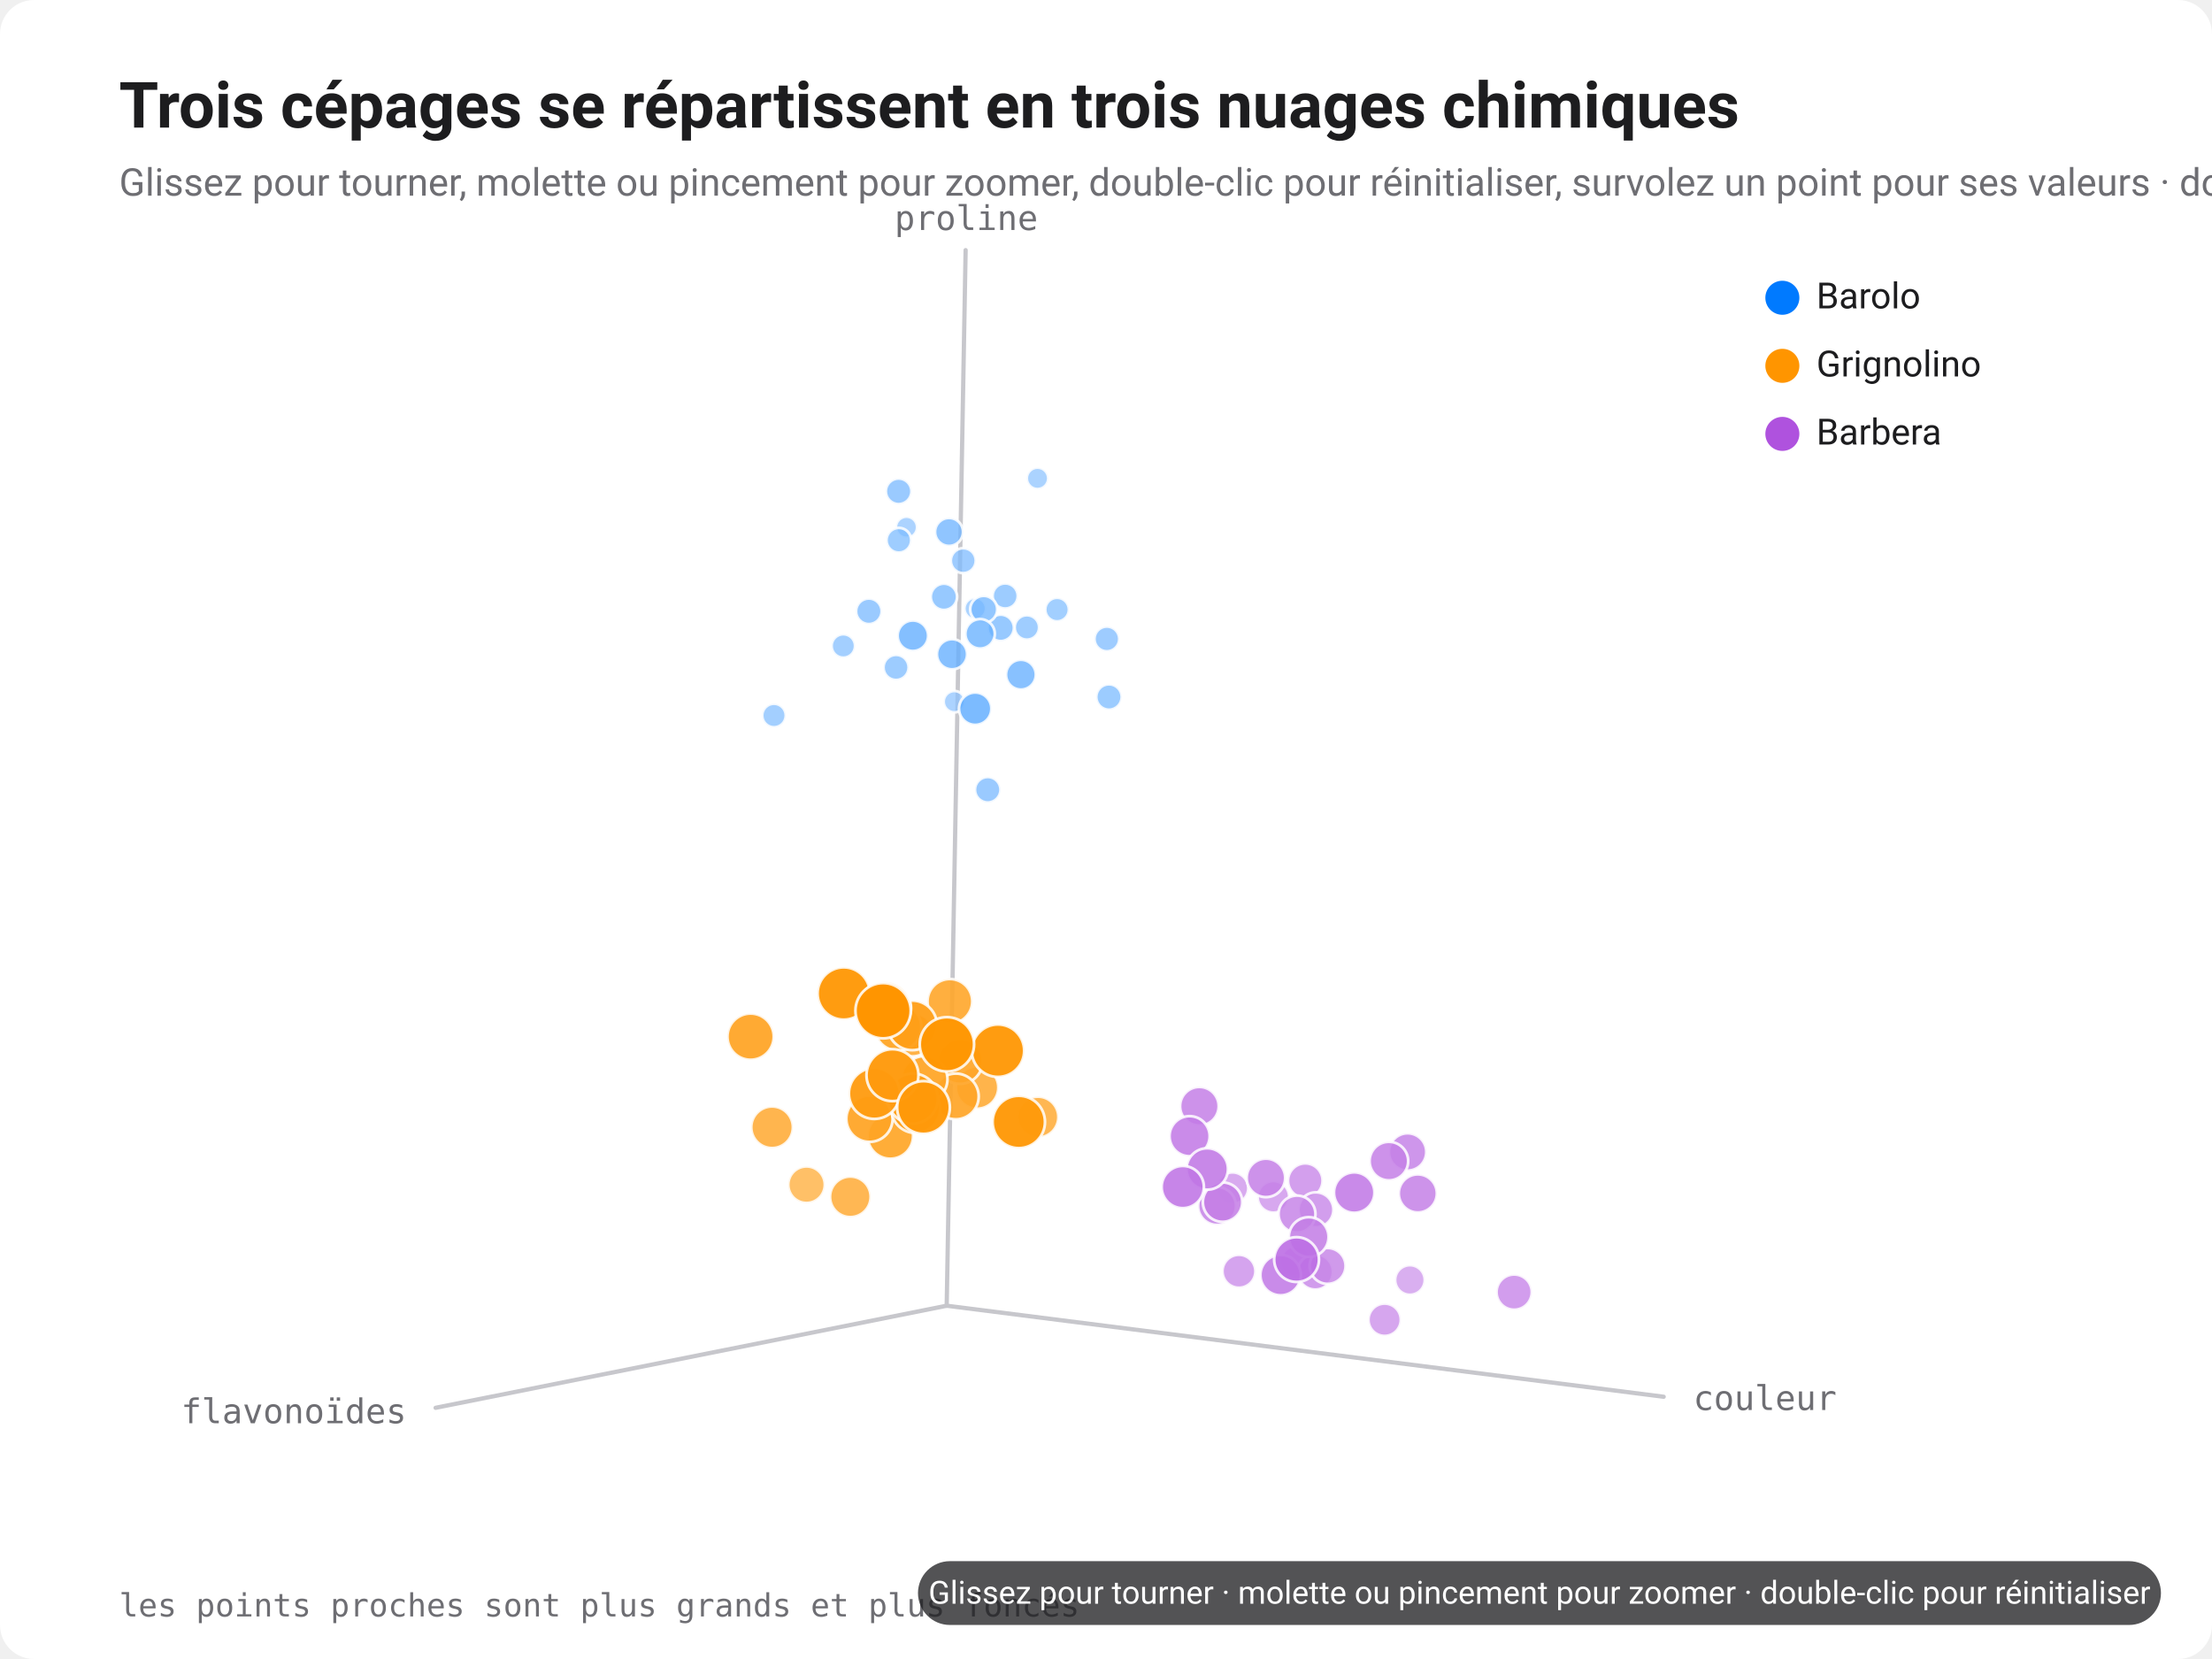
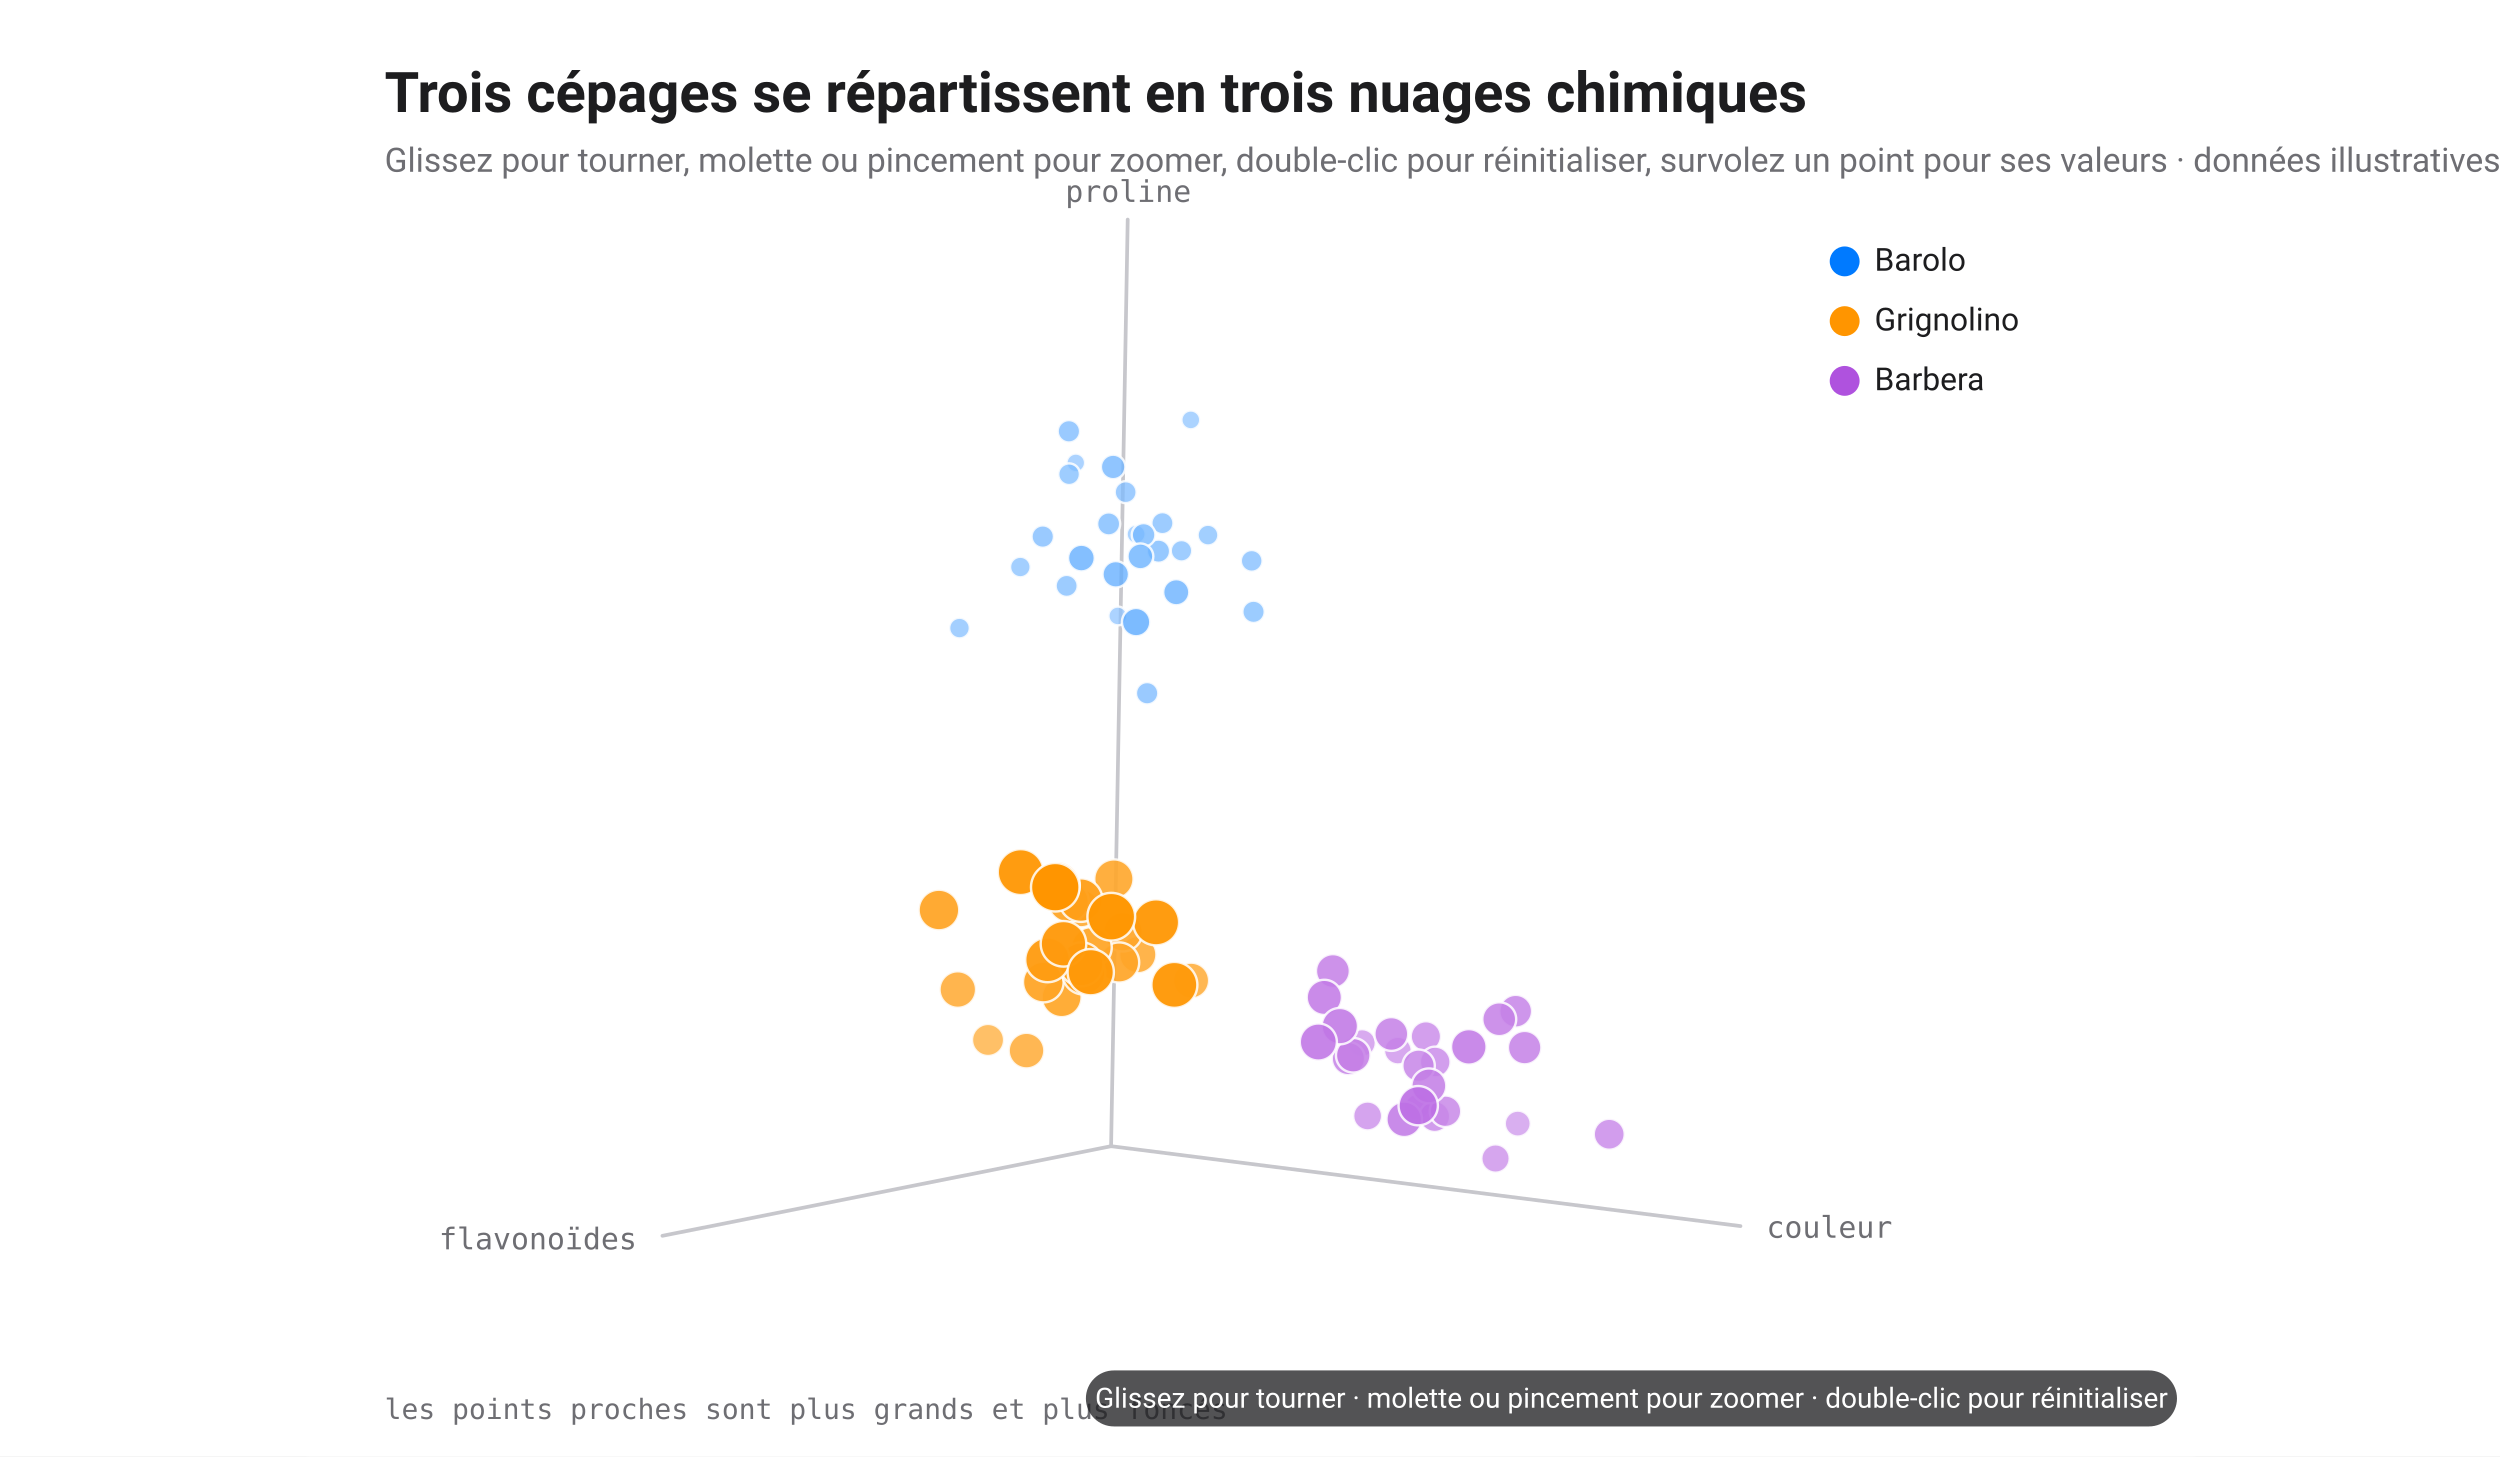
- <svg xmlns="http://www.w3.org/2000/svg" role="img" aria-label="Three grape cultivars fall into three chemistry clouds" width="100%" height="100%" viewBox="0 0 1040 780" preserveAspectRatio="xMidYMid meet" style="max-width:100%;height:auto;touch-action:none" font-family="Roboto, system-ui, sans-serif">
-   <rect width="1040" height="780" rx="16" fill="#FFFFFF" />
-   <text x="56" y="60" font-size="30" font-weight="700" fill="#1D1D1F">Trois cépages se répartissent en trois nuages chimiques</text>
-   <text x="56" y="92" font-size="18" fill="#6E6E73">Glissez pour tourner, molette ou pincement pour zoomer, double-clic pour réinitialiser, survolez un point pour ses valeurs · données illustratives</text>
-   <g class="axes">
-     <line class="axis-arm" data-a="-1.0,1.0,-1.0" data-b="0.9,1.0,-1.0" x1="445.1" y1="613.9" x2="782.2" y2="656.7" stroke="#C7C7CC" stroke-width="2.0" stroke-linecap="round" />
-     <text class="axis-label" data-tip="0.9,1.0,-1.0" data-gap="14.0" x="796.1" y="658.4" font-size="16" font-family="Roboto Mono, ui-monospace, monospace" fill="#6E6E73" text-anchor="start" dominant-baseline="middle">couleur</text>
-     <line class="axis-arm" data-a="-1.0,1.0,-1.0" data-b="-1.0,-0.9,-1.0" x1="445.1" y1="613.9" x2="204.8" y2="661.9" stroke="#C7C7CC" stroke-width="2.0" stroke-linecap="round" />
-     <text class="axis-label" data-tip="-1.0,-0.9,-1.0" data-gap="14.0" x="191.1" y="664.6" font-size="16" font-family="Roboto Mono, ui-monospace, monospace" fill="#6E6E73" text-anchor="end" dominant-baseline="middle">flavonoïdes</text>
-     <line class="axis-arm" data-a="-1.0,1.0,-1.0" data-b="-1.0,1.0,0.9" x1="445.1" y1="613.9" x2="454" y2="117.6" stroke="#C7C7CC" stroke-width="2.0" stroke-linecap="round" />
-     <text class="axis-label" data-tip="-1.0,1.0,0.9" data-gap="14.0" x="454.3" y="103.6" font-size="16" font-family="Roboto Mono, ui-monospace, monospace" fill="#6E6E73" text-anchor="middle" dominant-baseline="middle">proline</text>
-   </g>
-   <g class="cloud">
-     <circle id="p15" data-i="15" cx="426.2" cy="247.9" r="5.00" fill="#8CC3FF" fill-opacity="0.72" stroke="#FFFFFF" stroke-opacity="0.85" stroke-width="1.3" />
-     <circle id="p23" data-i="23" cx="448.7" cy="329.9" r="5.04" fill="#8CC3FF" fill-opacity="0.72" stroke="#FFFFFF" stroke-opacity="0.85" stroke-width="1.3" />
-     <circle id="p16" data-i="16" cx="487.8" cy="224.9" r="5.06" fill="#8BC3FF" fill-opacity="0.72" stroke="#FFFFFF" stroke-opacity="0.85" stroke-width="1.3" />
-     <circle id="p11" data-i="11" cx="458.5" cy="286.1" r="5.10" fill="#8BC2FF" fill-opacity="0.72" stroke="#FFFFFF" stroke-opacity="0.85" stroke-width="1.3" />
-     <circle id="p10" data-i="10" cx="396.5" cy="303.7" r="5.53" fill="#83BEFF" fill-opacity="0.74" stroke="#FFFFFF" stroke-opacity="0.85" stroke-width="1.3" />
-     <circle id="p6" data-i="6" cx="363.9" cy="336.4" r="5.55" fill="#83BEFF" fill-opacity="0.74" stroke="#FFFFFF" stroke-opacity="0.85" stroke-width="1.3" />
-     <circle id="p2" data-i="2" cx="497" cy="286.6" r="5.57" fill="#82BEFF" fill-opacity="0.74" stroke="#FFFFFF" stroke-opacity="0.85" stroke-width="1.3" />
-     <circle id="p12" data-i="12" cx="482.8" cy="295" r="5.76" fill="#7FBCFF" fill-opacity="0.75" stroke="#FFFFFF" stroke-opacity="0.85" stroke-width="1.3" />
-     <circle id="p17" data-i="17" cx="422.6" cy="254" r="5.82" fill="#7EBCFF" fill-opacity="0.75" stroke="#FFFFFF" stroke-opacity="0.85" stroke-width="1.3" />
-     <circle id="p19" data-i="19" cx="520.4" cy="300.4" r="5.84" fill="#7DBBFF" fill-opacity="0.75" stroke="#FFFFFF" stroke-opacity="0.85" stroke-width="1.3" />
-     <circle id="p3" data-i="3" cx="452.9" cy="263.6" r="5.88" fill="#7DBBFF" fill-opacity="0.75" stroke="#FFFFFF" stroke-opacity="0.85" stroke-width="1.3" />
-     <circle id="p1" data-i="1" cx="421.3" cy="313.8" r="5.92" fill="#7CBBFF" fill-opacity="0.75" stroke="#FFFFFF" stroke-opacity="0.85" stroke-width="1.3" />
-     <circle id="p18" data-i="18" cx="472.6" cy="280.2" r="5.92" fill="#7CBBFF" fill-opacity="0.75" stroke="#FFFFFF" stroke-opacity="0.85" stroke-width="1.3" />
-     <circle id="p22" data-i="22" cx="521.4" cy="327.7" r="5.99" fill="#7BBAFF" fill-opacity="0.75" stroke="#FFFFFF" stroke-opacity="0.85" stroke-width="1.3" />
-     <circle id="p8" data-i="8" cx="464.4" cy="371.3" r="6.01" fill="#7BBAFF" fill-opacity="0.76" stroke="#FFFFFF" stroke-opacity="0.85" stroke-width="1.3" />
-     <circle id="p14" data-i="14" cx="422.5" cy="231" r="6.02" fill="#7ABAFF" fill-opacity="0.76" stroke="#FFFFFF" stroke-opacity="0.85" stroke-width="1.3" />
-     <circle id="p21" data-i="21" cx="408.5" cy="287.4" r="6.02" fill="#7ABAFF" fill-opacity="0.76" stroke="#FFFFFF" stroke-opacity="0.85" stroke-width="1.3" />
-     <circle id="p9" data-i="9" cx="443.8" cy="280.6" r="6.19" fill="#77B8FF" fill-opacity="0.76" stroke="#FFFFFF" stroke-opacity="0.85" stroke-width="1.3" />
-     <circle id="p0" data-i="0" cx="470.5" cy="295.2" r="6.22" fill="#77B8FF" fill-opacity="0.76" stroke="#FFFFFF" stroke-opacity="0.85" stroke-width="1.3" />
-     <circle id="p13" data-i="13" cx="462.5" cy="286.5" r="6.35" fill="#74B7FF" fill-opacity="0.77" stroke="#FFFFFF" stroke-opacity="0.85" stroke-width="1.3" />
-     <circle id="p24" data-i="24" cx="446.2" cy="250.1" r="6.58" fill="#71B5FF" fill-opacity="0.78" stroke="#FFFFFF" stroke-opacity="0.85" stroke-width="1.3" />
-     <circle id="p69" data-i="69" cx="609.3" cy="592.7" r="6.90" fill="#D19BEC" fill-opacity="0.79" stroke="#FFFFFF" stroke-opacity="0.85" stroke-width="1.3" />
-     <circle id="p20" data-i="20" cx="460.8" cy="298" r="6.92" fill="#6BB2FF" fill-opacity="0.79" stroke="#FFFFFF" stroke-opacity="0.85" stroke-width="1.3" />
-     <circle id="p66" data-i="66" cx="662.9" cy="601.8" r="6.97" fill="#D09AEC" fill-opacity="0.79" stroke="#FFFFFF" stroke-opacity="0.85" stroke-width="1.3" />
-     <circle id="p25" data-i="25" cx="480" cy="317.2" r="7.01" fill="#69B1FF" fill-opacity="0.79" stroke="#FFFFFF" stroke-opacity="0.85" stroke-width="1.3" />
-     <circle id="p4" data-i="4" cx="447.6" cy="307.6" r="7.10" fill="#67B0FF" fill-opacity="0.79" stroke="#FFFFFF" stroke-opacity="0.85" stroke-width="1.3" />
-     <circle id="p7" data-i="7" cx="429.2" cy="298.9" r="7.17" fill="#66AFFF" fill-opacity="0.80" stroke="#FFFFFF" stroke-opacity="0.85" stroke-width="1.3" />
-     <circle id="p71" data-i="71" cx="579.5" cy="558.6" r="7.40" fill="#CE95EB" fill-opacity="0.80" stroke="#FFFFFF" stroke-opacity="0.85" stroke-width="1.3" />
-     <circle id="p74" data-i="74" cx="598.7" cy="562.7" r="7.43" fill="#CE94EB" fill-opacity="0.81" stroke="#FFFFFF" stroke-opacity="0.85" stroke-width="1.3" />
-     <circle id="p70" data-i="70" cx="651" cy="620.5" r="7.61" fill="#CD92EA" fill-opacity="0.81" stroke="#FFFFFF" stroke-opacity="0.85" stroke-width="1.3" />
-     <circle id="p5" data-i="5" cx="458.5" cy="333.2" r="7.61" fill="#5EABFF" fill-opacity="0.81" stroke="#FFFFFF" stroke-opacity="0.85" stroke-width="1.3" />
-     <circle id="p73" data-i="73" cx="582.5" cy="597.7" r="7.75" fill="#CC90EA" fill-opacity="0.82" stroke="#FFFFFF" stroke-opacity="0.85" stroke-width="1.3" />
-     <circle id="p77" data-i="77" cx="613.7" cy="555.1" r="8.13" fill="#CA8CE9" fill-opacity="0.83" stroke="#FFFFFF" stroke-opacity="0.85" stroke-width="1.3" />
-     <circle id="p59" data-i="59" cx="618.7" cy="568.8" r="8.22" fill="#C98BE9" fill-opacity="0.83" stroke="#FFFFFF" stroke-opacity="0.85" stroke-width="1.3" />
-     <circle id="p68" data-i="68" cx="711.9" cy="607.5" r="8.29" fill="#C98AE9" fill-opacity="0.83" stroke="#FFFFFF" stroke-opacity="0.85" stroke-width="1.3" />
-     <circle id="p72" data-i="72" cx="618.4" cy="598" r="8.31" fill="#C98AE9" fill-opacity="0.84" stroke="#FFFFFF" stroke-opacity="0.85" stroke-width="1.3" />
-     <circle id="p56" data-i="56" cx="624.2" cy="595.2" r="8.44" fill="#C888E8" fill-opacity="0.84" stroke="#FFFFFF" stroke-opacity="0.85" stroke-width="1.3" />
-     <circle id="p42" data-i="42" cx="379.2" cy="557" r="8.60" fill="#FFB54D" fill-opacity="0.85" stroke="#FFFFFF" stroke-opacity="0.85" stroke-width="1.3" />
-     <circle id="p61" data-i="61" cx="609.8" cy="570.8" r="8.68" fill="#C785E8" fill-opacity="0.85" stroke="#FFFFFF" stroke-opacity="0.85" stroke-width="1.3" />
-     <circle id="p65" data-i="65" cx="661.8" cy="541.6" r="8.78" fill="#C684E8" fill-opacity="0.85" stroke="#FFFFFF" stroke-opacity="0.85" stroke-width="1.3" />
-     <circle id="p76" data-i="76" cx="572.2" cy="567" r="8.91" fill="#C583E7" fill-opacity="0.86" stroke="#FFFFFF" stroke-opacity="0.85" stroke-width="1.3" />
-     <circle id="p62" data-i="62" cx="666.6" cy="561.1" r="8.96" fill="#C582E7" fill-opacity="0.86" stroke="#FFFFFF" stroke-opacity="0.85" stroke-width="1.3" />
-     <circle id="p60" data-i="60" cx="595.2" cy="553.8" r="9.05" fill="#C581E7" fill-opacity="0.86" stroke="#FFFFFF" stroke-opacity="0.85" stroke-width="1.3" />
-     <circle id="p52" data-i="52" cx="563.9" cy="520.1" r="9.07" fill="#C581E7" fill-opacity="0.86" stroke="#FFFFFF" stroke-opacity="0.85" stroke-width="1.3" />
-     <circle id="p67" data-i="67" cx="653" cy="545.9" r="9.07" fill="#C581E7" fill-opacity="0.86" stroke="#FFFFFF" stroke-opacity="0.85" stroke-width="1.3" />
-     <circle id="p53" data-i="53" cx="574.8" cy="565.2" r="9.26" fill="#C47EE6" fill-opacity="0.87" stroke="#FFFFFF" stroke-opacity="0.85" stroke-width="1.3" />
-     <circle id="p57" data-i="57" cx="615.3" cy="581.6" r="9.34" fill="#C37EE6" fill-opacity="0.87" stroke="#FFFFFF" stroke-opacity="0.85" stroke-width="1.3" />
-     <circle id="p58" data-i="58" cx="559.3" cy="534.2" r="9.43" fill="#C37CE6" fill-opacity="0.88" stroke="#FFFFFF" stroke-opacity="0.85" stroke-width="1.3" />
-     <circle id="p75" data-i="75" cx="602.1" cy="599.5" r="9.51" fill="#C27CE6" fill-opacity="0.88" stroke="#FFFFFF" stroke-opacity="0.85" stroke-width="1.3" />
-     <circle id="p64" data-i="64" cx="636.7" cy="560.7" r="9.51" fill="#C27BE6" fill-opacity="0.88" stroke="#FFFFFF" stroke-opacity="0.85" stroke-width="1.3" />
-     <circle id="p32" data-i="32" cx="399.8" cy="562.7" r="9.55" fill="#FFAE3C" fill-opacity="0.88" stroke="#FFFFFF" stroke-opacity="0.85" stroke-width="1.3" />
-     <circle id="p34" data-i="34" cx="488" cy="525.2" r="9.61" fill="#FFAE3B" fill-opacity="0.88" stroke="#FFFFFF" stroke-opacity="0.85" stroke-width="1.3" />
-     <circle id="p63" data-i="63" cx="567.6" cy="549.6" r="9.74" fill="#C179E5" fill-opacity="0.89" stroke="#FFFFFF" stroke-opacity="0.85" stroke-width="1.3" />
-     <circle id="p33" data-i="33" cx="363" cy="530" r="9.79" fill="#FFAC38" fill-opacity="0.89" stroke="#FFFFFF" stroke-opacity="0.85" stroke-width="1.3" />
-     <circle id="p55" data-i="55" cx="556.1" cy="558.1" r="9.93" fill="#C076E5" fill-opacity="0.89" stroke="#FFFFFF" stroke-opacity="0.85" stroke-width="1.3" />
-     <circle id="p26" data-i="26" cx="459.4" cy="511.3" r="9.98" fill="#FFAB35" fill-opacity="0.89" stroke="#FFFFFF" stroke-opacity="0.85" stroke-width="1.3" />
-     <circle id="p39" data-i="39" cx="429" cy="486.5" r="10.17" fill="#FFAA32" fill-opacity="0.90" stroke="#FFFFFF" stroke-opacity="0.85" stroke-width="1.3" />
-     <circle id="p29" data-i="29" cx="446.6" cy="470.8" r="10.51" fill="#FFA72C" fill-opacity="0.91" stroke="#FFFFFF" stroke-opacity="0.85" stroke-width="1.3" />
-     <circle id="p54" data-i="54" cx="609.6" cy="592.2" r="10.53" fill="#BD6FE4" fill-opacity="0.91" stroke="#FFFFFF" stroke-opacity="0.85" stroke-width="1.3" />
-     <circle id="p49" data-i="49" cx="451.4" cy="499" r="10.60" fill="#FFA62A" fill-opacity="0.92" stroke="#FFFFFF" stroke-opacity="0.85" stroke-width="1.3" />
-     <circle id="p47" data-i="47" cx="418.6" cy="534.1" r="10.70" fill="#FFA628" fill-opacity="0.92" stroke="#FFFFFF" stroke-opacity="0.85" stroke-width="1.3" />
-     <circle id="p30" data-i="30" cx="449.4" cy="515.5" r="10.75" fill="#FFA527" fill-opacity="0.92" stroke="#FFFFFF" stroke-opacity="0.85" stroke-width="1.3" />
-     <circle id="p27" data-i="27" cx="434.6" cy="507.4" r="10.86" fill="#FFA526" fill-opacity="0.93" stroke="#FFFFFF" stroke-opacity="0.85" stroke-width="1.3" />
-     <circle id="p50" data-i="50" cx="408.8" cy="526" r="10.88" fill="#FFA425" fill-opacity="0.93" stroke="#FFFFFF" stroke-opacity="0.85" stroke-width="1.3" />
-     <circle id="p41" data-i="41" cx="352.9" cy="487.4" r="10.88" fill="#FFA425" fill-opacity="0.93" stroke="#FFFFFF" stroke-opacity="0.85" stroke-width="1.3" />
-     <circle id="p35" data-i="35" cx="422.2" cy="483" r="10.98" fill="#FFA423" fill-opacity="0.93" stroke="#FFFFFF" stroke-opacity="0.85" stroke-width="1.3" />
-     <circle id="p51" data-i="51" cx="430.5" cy="521.2" r="11.50" fill="#FFA01A" fill-opacity="0.95" stroke="#FFFFFF" stroke-opacity="0.85" stroke-width="1.3" />
-     <circle id="p36" data-i="36" cx="428.9" cy="482.1" r="11.66" fill="#FF9F18" fill-opacity="0.95" stroke="#FFFFFF" stroke-opacity="0.85" stroke-width="1.3" />
-     <circle id="p40" data-i="40" cx="429.2" cy="516.5" r="11.78" fill="#FF9E15" fill-opacity="0.96" stroke="#FFFFFF" stroke-opacity="0.85" stroke-width="1.3" />
-     <circle id="p28" data-i="28" cx="411.1" cy="514.1" r="11.98" fill="#FF9C12" fill-opacity="0.96" stroke="#FFFFFF" stroke-opacity="0.85" stroke-width="1.3" />
-     <circle id="p38" data-i="38" cx="419.6" cy="505.5" r="12.21" fill="#FF9B0E" fill-opacity="0.97" stroke="#FFFFFF" stroke-opacity="0.85" stroke-width="1.3" />
-     <circle id="p48" data-i="48" cx="396.7" cy="467.1" r="12.30" fill="#FF9A0C" fill-opacity="0.98" stroke="#FFFFFF" stroke-opacity="0.85" stroke-width="1.3" />
-     <circle id="p45" data-i="45" cx="479" cy="527.5" r="12.31" fill="#FF9A0C" fill-opacity="0.98" stroke="#FFFFFF" stroke-opacity="0.85" stroke-width="1.3" />
-     <circle id="p31" data-i="31" cx="469.2" cy="494" r="12.33" fill="#FF9A0C" fill-opacity="0.98" stroke="#FFFFFF" stroke-opacity="0.85" stroke-width="1.3" />
-     <circle id="p46" data-i="46" cx="416" cy="474" r="12.35" fill="#FF9A0B" fill-opacity="0.98" stroke="#FFFFFF" stroke-opacity="0.85" stroke-width="1.3" />
-     <circle id="p37" data-i="37" cx="434.2" cy="520.7" r="12.40" fill="#FF990A" fill-opacity="0.98" stroke="#FFFFFF" stroke-opacity="0.85" stroke-width="1.3" />
-     <circle id="p43" data-i="43" cx="445.2" cy="491" r="12.78" fill="#FF9704" fill-opacity="0.99" stroke="#FFFFFF" stroke-opacity="0.85" stroke-width="1.3" />
-     <circle id="p44" data-i="44" cx="415.2" cy="475.2" r="13.00" fill="#FF9500" fill-opacity="1.00" stroke="#FFFFFF" stroke-opacity="0.85" stroke-width="1.3" />
-   </g>
-   <circle cx="838" cy="140" r="8" fill="#007AFF" />
-   <text x="854" y="145" font-size="17" fill="#1D1D1F">Barolo</text>
-   <circle cx="838" cy="172" r="8" fill="#FF9500" />
-   <text x="854" y="177" font-size="17" fill="#1D1D1F">Grignolino</text>
-   <circle cx="838" cy="204" r="8" fill="#AF52DE" />
-   <text x="854" y="209" font-size="17" fill="#1D1D1F">Barbera</text>
-   <text x="56" y="760" font-size="15" font-family="Roboto Mono, ui-monospace, monospace" fill="#6E6E73">les points proches sont plus grands et plus foncés</text>
-   <g id="hint" opacity="0.92" pointer-events="none" style="transition:opacity .45s ease">
-     <rect x="431.6" y="734" width="584.4" height="30" rx="15" fill="#1D1D1F" fill-opacity="0.82" />
-     <text x="723.8" y="754" font-size="15" font-family="Roboto, system-ui, sans-serif" fill="#FFFFFF" text-anchor="middle">Glissez pour tourner · molette ou pincement pour zoomer · double-clic pour réinitialiser</text>
-   </g>
-   <g data-fs-internal="" role="button" tabindex="0" aria-label="Toggle fullscreen" transform="translate(992,14)" style="display:none;cursor:pointer">
-     <rect x="0" y="0" width="34" height="34" rx="8" fill="#F2F3F5" />
-     <path d="M6 13 V6 h7 M28 13 V6 h-7 M6 21 v7 h7 M28 21 v7 h-7" fill="none" stroke="#1D1D1F" stroke-width="2" stroke-linecap="round" />
+ <svg xmlns="http://www.w3.org/2000/svg" role="img" aria-label="Three grape cultivars fall into three chemistry clouds" width="100%" height="100%" viewBox="0 0 1339 780" preserveAspectRatio="xMidYMid meet" style="max-width:100%;height:auto;touch-action:none" font-family="Roboto, system-ui, sans-serif">
+   <rect width="1339" height="780" fill="#FFFFFF" />
+   <g transform="translate(150,0)">
+     <rect width="1040" height="780" rx="16" fill="#FFFFFF" />
+     <text x="56" y="60" font-size="30" font-weight="700" fill="#1D1D1F">Trois cépages se répartissent en trois nuages chimiques</text>
+     <text x="56" y="92" font-size="18" fill="#6E6E73">Glissez pour tourner, molette ou pincement pour zoomer, double-clic pour réinitialiser, survolez un point pour ses valeurs · données illustratives</text>
+     <g class="axes">
+       <line class="axis-arm" data-a="-1.0,1.0,-1.0" data-b="0.9,1.0,-1.0" x1="445.1" y1="613.9" x2="782.2" y2="656.7" stroke="#C7C7CC" stroke-width="2.0" stroke-linecap="round" />
+       <text class="axis-label" data-tip="0.9,1.0,-1.0" data-gap="14.0" x="796.1" y="658.4" font-size="16" font-family="Roboto Mono, ui-monospace, monospace" fill="#6E6E73" text-anchor="start" dominant-baseline="middle">couleur</text>
+       <line class="axis-arm" data-a="-1.0,1.0,-1.0" data-b="-1.0,-0.9,-1.0" x1="445.1" y1="613.9" x2="204.8" y2="661.9" stroke="#C7C7CC" stroke-width="2.0" stroke-linecap="round" />
+       <text class="axis-label" data-tip="-1.0,-0.9,-1.0" data-gap="14.0" x="191.1" y="664.6" font-size="16" font-family="Roboto Mono, ui-monospace, monospace" fill="#6E6E73" text-anchor="end" dominant-baseline="middle">flavonoïdes</text>
+       <line class="axis-arm" data-a="-1.0,1.0,-1.0" data-b="-1.0,1.0,0.9" x1="445.1" y1="613.9" x2="454" y2="117.6" stroke="#C7C7CC" stroke-width="2.0" stroke-linecap="round" />
+       <text class="axis-label" data-tip="-1.0,1.0,0.9" data-gap="14.0" x="454.3" y="103.6" font-size="16" font-family="Roboto Mono, ui-monospace, monospace" fill="#6E6E73" text-anchor="middle" dominant-baseline="middle">proline</text>
+     </g>
+     <g class="cloud">
+       <circle id="p15" data-i="15" cx="426.2" cy="247.9" r="5.00" fill="#8CC3FF" fill-opacity="0.72" stroke="#FFFFFF" stroke-opacity="0.85" stroke-width="1.3" />
+       <circle id="p23" data-i="23" cx="448.7" cy="329.9" r="5.04" fill="#8CC3FF" fill-opacity="0.72" stroke="#FFFFFF" stroke-opacity="0.85" stroke-width="1.3" />
+       <circle id="p16" data-i="16" cx="487.8" cy="224.9" r="5.06" fill="#8BC3FF" fill-opacity="0.72" stroke="#FFFFFF" stroke-opacity="0.85" stroke-width="1.3" />
+       <circle id="p11" data-i="11" cx="458.5" cy="286.1" r="5.10" fill="#8BC2FF" fill-opacity="0.72" stroke="#FFFFFF" stroke-opacity="0.85" stroke-width="1.3" />
+       <circle id="p10" data-i="10" cx="396.5" cy="303.7" r="5.53" fill="#83BEFF" fill-opacity="0.74" stroke="#FFFFFF" stroke-opacity="0.85" stroke-width="1.3" />
+       <circle id="p6" data-i="6" cx="363.9" cy="336.4" r="5.55" fill="#83BEFF" fill-opacity="0.74" stroke="#FFFFFF" stroke-opacity="0.85" stroke-width="1.3" />
+       <circle id="p2" data-i="2" cx="497" cy="286.6" r="5.57" fill="#82BEFF" fill-opacity="0.74" stroke="#FFFFFF" stroke-opacity="0.85" stroke-width="1.3" />
+       <circle id="p12" data-i="12" cx="482.8" cy="295" r="5.76" fill="#7FBCFF" fill-opacity="0.75" stroke="#FFFFFF" stroke-opacity="0.85" stroke-width="1.3" />
+       <circle id="p17" data-i="17" cx="422.6" cy="254" r="5.82" fill="#7EBCFF" fill-opacity="0.75" stroke="#FFFFFF" stroke-opacity="0.85" stroke-width="1.3" />
+       <circle id="p19" data-i="19" cx="520.4" cy="300.4" r="5.84" fill="#7DBBFF" fill-opacity="0.75" stroke="#FFFFFF" stroke-opacity="0.85" stroke-width="1.3" />
+       <circle id="p3" data-i="3" cx="452.9" cy="263.6" r="5.88" fill="#7DBBFF" fill-opacity="0.75" stroke="#FFFFFF" stroke-opacity="0.85" stroke-width="1.3" />
+       <circle id="p1" data-i="1" cx="421.3" cy="313.8" r="5.92" fill="#7CBBFF" fill-opacity="0.75" stroke="#FFFFFF" stroke-opacity="0.85" stroke-width="1.3" />
+       <circle id="p18" data-i="18" cx="472.6" cy="280.2" r="5.92" fill="#7CBBFF" fill-opacity="0.75" stroke="#FFFFFF" stroke-opacity="0.85" stroke-width="1.3" />
+       <circle id="p22" data-i="22" cx="521.4" cy="327.7" r="5.99" fill="#7BBAFF" fill-opacity="0.75" stroke="#FFFFFF" stroke-opacity="0.85" stroke-width="1.3" />
+       <circle id="p8" data-i="8" cx="464.4" cy="371.3" r="6.01" fill="#7BBAFF" fill-opacity="0.76" stroke="#FFFFFF" stroke-opacity="0.85" stroke-width="1.3" />
+       <circle id="p14" data-i="14" cx="422.5" cy="231" r="6.02" fill="#7ABAFF" fill-opacity="0.76" stroke="#FFFFFF" stroke-opacity="0.85" stroke-width="1.3" />
+       <circle id="p21" data-i="21" cx="408.5" cy="287.4" r="6.02" fill="#7ABAFF" fill-opacity="0.76" stroke="#FFFFFF" stroke-opacity="0.85" stroke-width="1.3" />
+       <circle id="p9" data-i="9" cx="443.8" cy="280.6" r="6.19" fill="#77B8FF" fill-opacity="0.76" stroke="#FFFFFF" stroke-opacity="0.85" stroke-width="1.3" />
+       <circle id="p0" data-i="0" cx="470.5" cy="295.2" r="6.22" fill="#77B8FF" fill-opacity="0.76" stroke="#FFFFFF" stroke-opacity="0.85" stroke-width="1.3" />
+       <circle id="p13" data-i="13" cx="462.5" cy="286.5" r="6.35" fill="#74B7FF" fill-opacity="0.77" stroke="#FFFFFF" stroke-opacity="0.85" stroke-width="1.3" />
+       <circle id="p24" data-i="24" cx="446.2" cy="250.1" r="6.58" fill="#71B5FF" fill-opacity="0.78" stroke="#FFFFFF" stroke-opacity="0.85" stroke-width="1.3" />
+       <circle id="p69" data-i="69" cx="609.3" cy="592.7" r="6.90" fill="#D19BEC" fill-opacity="0.79" stroke="#FFFFFF" stroke-opacity="0.85" stroke-width="1.3" />
+       <circle id="p20" data-i="20" cx="460.8" cy="298" r="6.92" fill="#6BB2FF" fill-opacity="0.79" stroke="#FFFFFF" stroke-opacity="0.85" stroke-width="1.3" />
+       <circle id="p66" data-i="66" cx="662.9" cy="601.8" r="6.97" fill="#D09AEC" fill-opacity="0.79" stroke="#FFFFFF" stroke-opacity="0.85" stroke-width="1.3" />
+       <circle id="p25" data-i="25" cx="480" cy="317.2" r="7.01" fill="#69B1FF" fill-opacity="0.79" stroke="#FFFFFF" stroke-opacity="0.85" stroke-width="1.3" />
+       <circle id="p4" data-i="4" cx="447.6" cy="307.6" r="7.10" fill="#67B0FF" fill-opacity="0.79" stroke="#FFFFFF" stroke-opacity="0.85" stroke-width="1.3" />
+       <circle id="p7" data-i="7" cx="429.2" cy="298.9" r="7.17" fill="#66AFFF" fill-opacity="0.80" stroke="#FFFFFF" stroke-opacity="0.85" stroke-width="1.3" />
+       <circle id="p71" data-i="71" cx="579.5" cy="558.6" r="7.40" fill="#CE95EB" fill-opacity="0.80" stroke="#FFFFFF" stroke-opacity="0.85" stroke-width="1.3" />
+       <circle id="p74" data-i="74" cx="598.7" cy="562.7" r="7.43" fill="#CE94EB" fill-opacity="0.81" stroke="#FFFFFF" stroke-opacity="0.85" stroke-width="1.3" />
+       <circle id="p70" data-i="70" cx="651" cy="620.5" r="7.61" fill="#CD92EA" fill-opacity="0.81" stroke="#FFFFFF" stroke-opacity="0.85" stroke-width="1.3" />
+       <circle id="p5" data-i="5" cx="458.5" cy="333.2" r="7.61" fill="#5EABFF" fill-opacity="0.81" stroke="#FFFFFF" stroke-opacity="0.85" stroke-width="1.3" />
+       <circle id="p73" data-i="73" cx="582.5" cy="597.7" r="7.75" fill="#CC90EA" fill-opacity="0.82" stroke="#FFFFFF" stroke-opacity="0.85" stroke-width="1.3" />
+       <circle id="p77" data-i="77" cx="613.7" cy="555.1" r="8.13" fill="#CA8CE9" fill-opacity="0.83" stroke="#FFFFFF" stroke-opacity="0.85" stroke-width="1.3" />
+       <circle id="p59" data-i="59" cx="618.7" cy="568.8" r="8.22" fill="#C98BE9" fill-opacity="0.83" stroke="#FFFFFF" stroke-opacity="0.85" stroke-width="1.3" />
+       <circle id="p68" data-i="68" cx="711.9" cy="607.5" r="8.29" fill="#C98AE9" fill-opacity="0.83" stroke="#FFFFFF" stroke-opacity="0.85" stroke-width="1.3" />
+       <circle id="p72" data-i="72" cx="618.4" cy="598" r="8.31" fill="#C98AE9" fill-opacity="0.84" stroke="#FFFFFF" stroke-opacity="0.85" stroke-width="1.3" />
+       <circle id="p56" data-i="56" cx="624.2" cy="595.2" r="8.44" fill="#C888E8" fill-opacity="0.84" stroke="#FFFFFF" stroke-opacity="0.85" stroke-width="1.3" />
+       <circle id="p42" data-i="42" cx="379.2" cy="557" r="8.60" fill="#FFB54D" fill-opacity="0.85" stroke="#FFFFFF" stroke-opacity="0.85" stroke-width="1.3" />
+       <circle id="p61" data-i="61" cx="609.8" cy="570.8" r="8.68" fill="#C785E8" fill-opacity="0.85" stroke="#FFFFFF" stroke-opacity="0.85" stroke-width="1.3" />
+       <circle id="p65" data-i="65" cx="661.8" cy="541.6" r="8.78" fill="#C684E8" fill-opacity="0.85" stroke="#FFFFFF" stroke-opacity="0.85" stroke-width="1.3" />
+       <circle id="p76" data-i="76" cx="572.2" cy="567" r="8.91" fill="#C583E7" fill-opacity="0.86" stroke="#FFFFFF" stroke-opacity="0.85" stroke-width="1.3" />
+       <circle id="p62" data-i="62" cx="666.6" cy="561.1" r="8.96" fill="#C582E7" fill-opacity="0.86" stroke="#FFFFFF" stroke-opacity="0.85" stroke-width="1.3" />
+       <circle id="p60" data-i="60" cx="595.2" cy="553.8" r="9.05" fill="#C581E7" fill-opacity="0.86" stroke="#FFFFFF" stroke-opacity="0.85" stroke-width="1.3" />
+       <circle id="p52" data-i="52" cx="563.9" cy="520.1" r="9.07" fill="#C581E7" fill-opacity="0.86" stroke="#FFFFFF" stroke-opacity="0.85" stroke-width="1.3" />
+       <circle id="p67" data-i="67" cx="653" cy="545.9" r="9.07" fill="#C581E7" fill-opacity="0.86" stroke="#FFFFFF" stroke-opacity="0.85" stroke-width="1.3" />
+       <circle id="p53" data-i="53" cx="574.8" cy="565.2" r="9.26" fill="#C47EE6" fill-opacity="0.87" stroke="#FFFFFF" stroke-opacity="0.85" stroke-width="1.3" />
+       <circle id="p57" data-i="57" cx="615.3" cy="581.6" r="9.34" fill="#C37EE6" fill-opacity="0.87" stroke="#FFFFFF" stroke-opacity="0.85" stroke-width="1.3" />
+       <circle id="p58" data-i="58" cx="559.3" cy="534.2" r="9.43" fill="#C37CE6" fill-opacity="0.88" stroke="#FFFFFF" stroke-opacity="0.85" stroke-width="1.3" />
+       <circle id="p75" data-i="75" cx="602.1" cy="599.5" r="9.51" fill="#C27CE6" fill-opacity="0.88" stroke="#FFFFFF" stroke-opacity="0.85" stroke-width="1.3" />
+       <circle id="p64" data-i="64" cx="636.7" cy="560.7" r="9.51" fill="#C27BE6" fill-opacity="0.88" stroke="#FFFFFF" stroke-opacity="0.85" stroke-width="1.3" />
+       <circle id="p32" data-i="32" cx="399.8" cy="562.7" r="9.55" fill="#FFAE3C" fill-opacity="0.88" stroke="#FFFFFF" stroke-opacity="0.85" stroke-width="1.3" />
+       <circle id="p34" data-i="34" cx="488" cy="525.2" r="9.61" fill="#FFAE3B" fill-opacity="0.88" stroke="#FFFFFF" stroke-opacity="0.85" stroke-width="1.3" />
+       <circle id="p63" data-i="63" cx="567.6" cy="549.6" r="9.74" fill="#C179E5" fill-opacity="0.89" stroke="#FFFFFF" stroke-opacity="0.85" stroke-width="1.3" />
+       <circle id="p33" data-i="33" cx="363" cy="530" r="9.79" fill="#FFAC38" fill-opacity="0.89" stroke="#FFFFFF" stroke-opacity="0.85" stroke-width="1.3" />
+       <circle id="p55" data-i="55" cx="556.1" cy="558.1" r="9.93" fill="#C076E5" fill-opacity="0.89" stroke="#FFFFFF" stroke-opacity="0.85" stroke-width="1.3" />
+       <circle id="p26" data-i="26" cx="459.4" cy="511.3" r="9.98" fill="#FFAB35" fill-opacity="0.89" stroke="#FFFFFF" stroke-opacity="0.85" stroke-width="1.3" />
+       <circle id="p39" data-i="39" cx="429" cy="486.5" r="10.17" fill="#FFAA32" fill-opacity="0.90" stroke="#FFFFFF" stroke-opacity="0.85" stroke-width="1.3" />
+       <circle id="p29" data-i="29" cx="446.6" cy="470.8" r="10.51" fill="#FFA72C" fill-opacity="0.91" stroke="#FFFFFF" stroke-opacity="0.85" stroke-width="1.3" />
+       <circle id="p54" data-i="54" cx="609.6" cy="592.2" r="10.53" fill="#BD6FE4" fill-opacity="0.91" stroke="#FFFFFF" stroke-opacity="0.85" stroke-width="1.3" />
+       <circle id="p49" data-i="49" cx="451.4" cy="499" r="10.60" fill="#FFA62A" fill-opacity="0.92" stroke="#FFFFFF" stroke-opacity="0.85" stroke-width="1.3" />
+       <circle id="p47" data-i="47" cx="418.6" cy="534.1" r="10.70" fill="#FFA628" fill-opacity="0.92" stroke="#FFFFFF" stroke-opacity="0.85" stroke-width="1.3" />
+       <circle id="p30" data-i="30" cx="449.4" cy="515.5" r="10.75" fill="#FFA527" fill-opacity="0.92" stroke="#FFFFFF" stroke-opacity="0.85" stroke-width="1.3" />
+       <circle id="p27" data-i="27" cx="434.6" cy="507.4" r="10.86" fill="#FFA526" fill-opacity="0.93" stroke="#FFFFFF" stroke-opacity="0.85" stroke-width="1.3" />
+       <circle id="p50" data-i="50" cx="408.8" cy="526" r="10.88" fill="#FFA425" fill-opacity="0.93" stroke="#FFFFFF" stroke-opacity="0.85" stroke-width="1.3" />
+       <circle id="p41" data-i="41" cx="352.9" cy="487.4" r="10.88" fill="#FFA425" fill-opacity="0.93" stroke="#FFFFFF" stroke-opacity="0.85" stroke-width="1.3" />
+       <circle id="p35" data-i="35" cx="422.2" cy="483" r="10.98" fill="#FFA423" fill-opacity="0.93" stroke="#FFFFFF" stroke-opacity="0.85" stroke-width="1.3" />
+       <circle id="p51" data-i="51" cx="430.5" cy="521.2" r="11.50" fill="#FFA01A" fill-opacity="0.95" stroke="#FFFFFF" stroke-opacity="0.85" stroke-width="1.3" />
+       <circle id="p36" data-i="36" cx="428.9" cy="482.1" r="11.66" fill="#FF9F18" fill-opacity="0.95" stroke="#FFFFFF" stroke-opacity="0.85" stroke-width="1.3" />
+       <circle id="p40" data-i="40" cx="429.2" cy="516.5" r="11.78" fill="#FF9E15" fill-opacity="0.96" stroke="#FFFFFF" stroke-opacity="0.85" stroke-width="1.3" />
+       <circle id="p28" data-i="28" cx="411.1" cy="514.1" r="11.98" fill="#FF9C12" fill-opacity="0.96" stroke="#FFFFFF" stroke-opacity="0.85" stroke-width="1.3" />
+       <circle id="p38" data-i="38" cx="419.6" cy="505.5" r="12.21" fill="#FF9B0E" fill-opacity="0.97" stroke="#FFFFFF" stroke-opacity="0.85" stroke-width="1.3" />
+       <circle id="p48" data-i="48" cx="396.7" cy="467.1" r="12.30" fill="#FF9A0C" fill-opacity="0.98" stroke="#FFFFFF" stroke-opacity="0.85" stroke-width="1.3" />
+       <circle id="p45" data-i="45" cx="479" cy="527.5" r="12.31" fill="#FF9A0C" fill-opacity="0.98" stroke="#FFFFFF" stroke-opacity="0.85" stroke-width="1.3" />
+       <circle id="p31" data-i="31" cx="469.2" cy="494" r="12.33" fill="#FF9A0C" fill-opacity="0.98" stroke="#FFFFFF" stroke-opacity="0.85" stroke-width="1.3" />
+       <circle id="p46" data-i="46" cx="416" cy="474" r="12.35" fill="#FF9A0B" fill-opacity="0.98" stroke="#FFFFFF" stroke-opacity="0.85" stroke-width="1.3" />
+       <circle id="p37" data-i="37" cx="434.2" cy="520.7" r="12.40" fill="#FF990A" fill-opacity="0.98" stroke="#FFFFFF" stroke-opacity="0.85" stroke-width="1.3" />
+       <circle id="p43" data-i="43" cx="445.2" cy="491" r="12.78" fill="#FF9704" fill-opacity="0.99" stroke="#FFFFFF" stroke-opacity="0.85" stroke-width="1.3" />
+       <circle id="p44" data-i="44" cx="415.2" cy="475.2" r="13.00" fill="#FF9500" fill-opacity="1.00" stroke="#FFFFFF" stroke-opacity="0.85" stroke-width="1.3" />
+     </g>
+     <circle cx="838" cy="140" r="8" fill="#007AFF" />
+     <text x="854" y="145" font-size="17" fill="#1D1D1F">Barolo</text>
+     <circle cx="838" cy="172" r="8" fill="#FF9500" />
+     <text x="854" y="177" font-size="17" fill="#1D1D1F">Grignolino</text>
+     <circle cx="838" cy="204" r="8" fill="#AF52DE" />
+     <text x="854" y="209" font-size="17" fill="#1D1D1F">Barbera</text>
+     <text x="56" y="760" font-size="15" font-family="Roboto Mono, ui-monospace, monospace" fill="#6E6E73">les points proches sont plus grands et plus foncés</text>
+     <g id="hint" opacity="0.92" pointer-events="none" style="transition:opacity .45s ease">
+       <rect x="431.6" y="734" width="584.4" height="30" rx="15" fill="#1D1D1F" fill-opacity="0.82" />
+       <text x="723.8" y="754" font-size="15" font-family="Roboto, system-ui, sans-serif" fill="#FFFFFF" text-anchor="middle">Glissez pour tourner · molette ou pincement pour zoomer · double-clic pour réinitialiser</text>
+     </g>
+     <g data-fs-internal="" role="button" tabindex="0" aria-label="Toggle fullscreen" transform="translate(992,14)" style="display:none;cursor:pointer">
+       <rect x="0" y="0" width="34" height="34" rx="8" fill="#F2F3F5" />
+       <path d="M6 13 V6 h7 M28 13 V6 h-7 M6 21 v7 h7 M28 21 v7 h-7" fill="none" stroke="#1D1D1F" stroke-width="2" stroke-linecap="round" />
+     </g>
  </g>
</svg>
